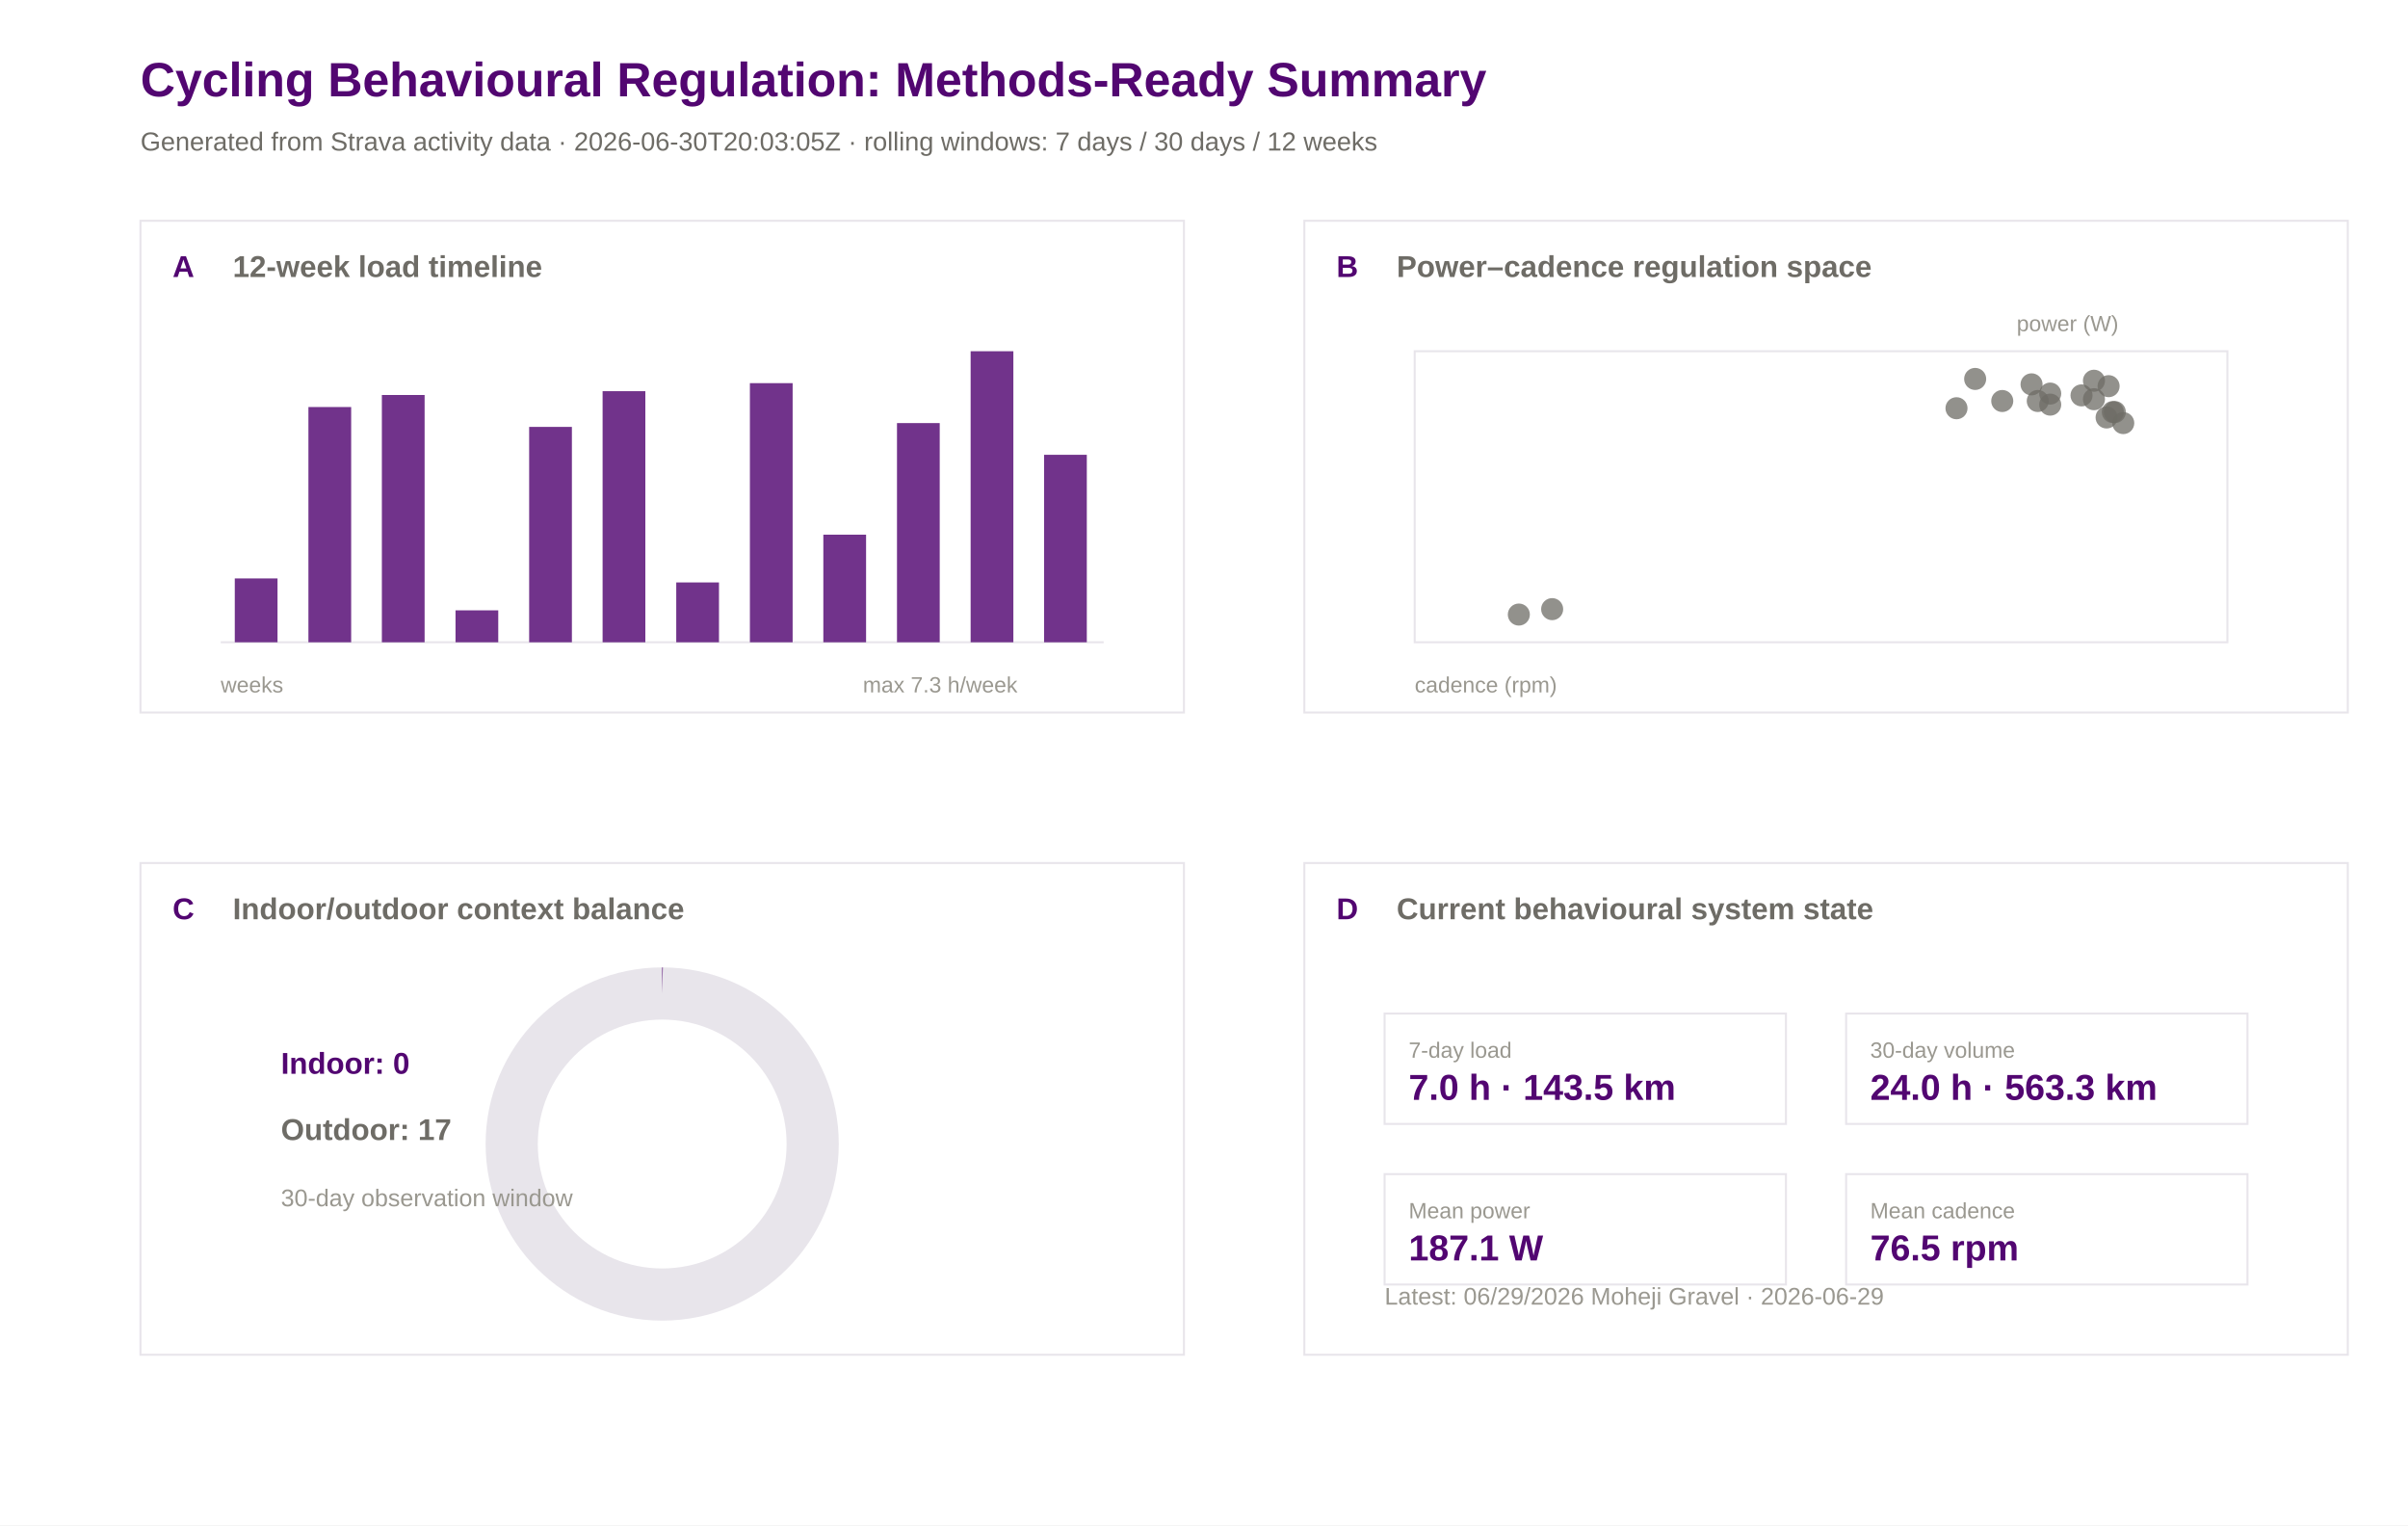
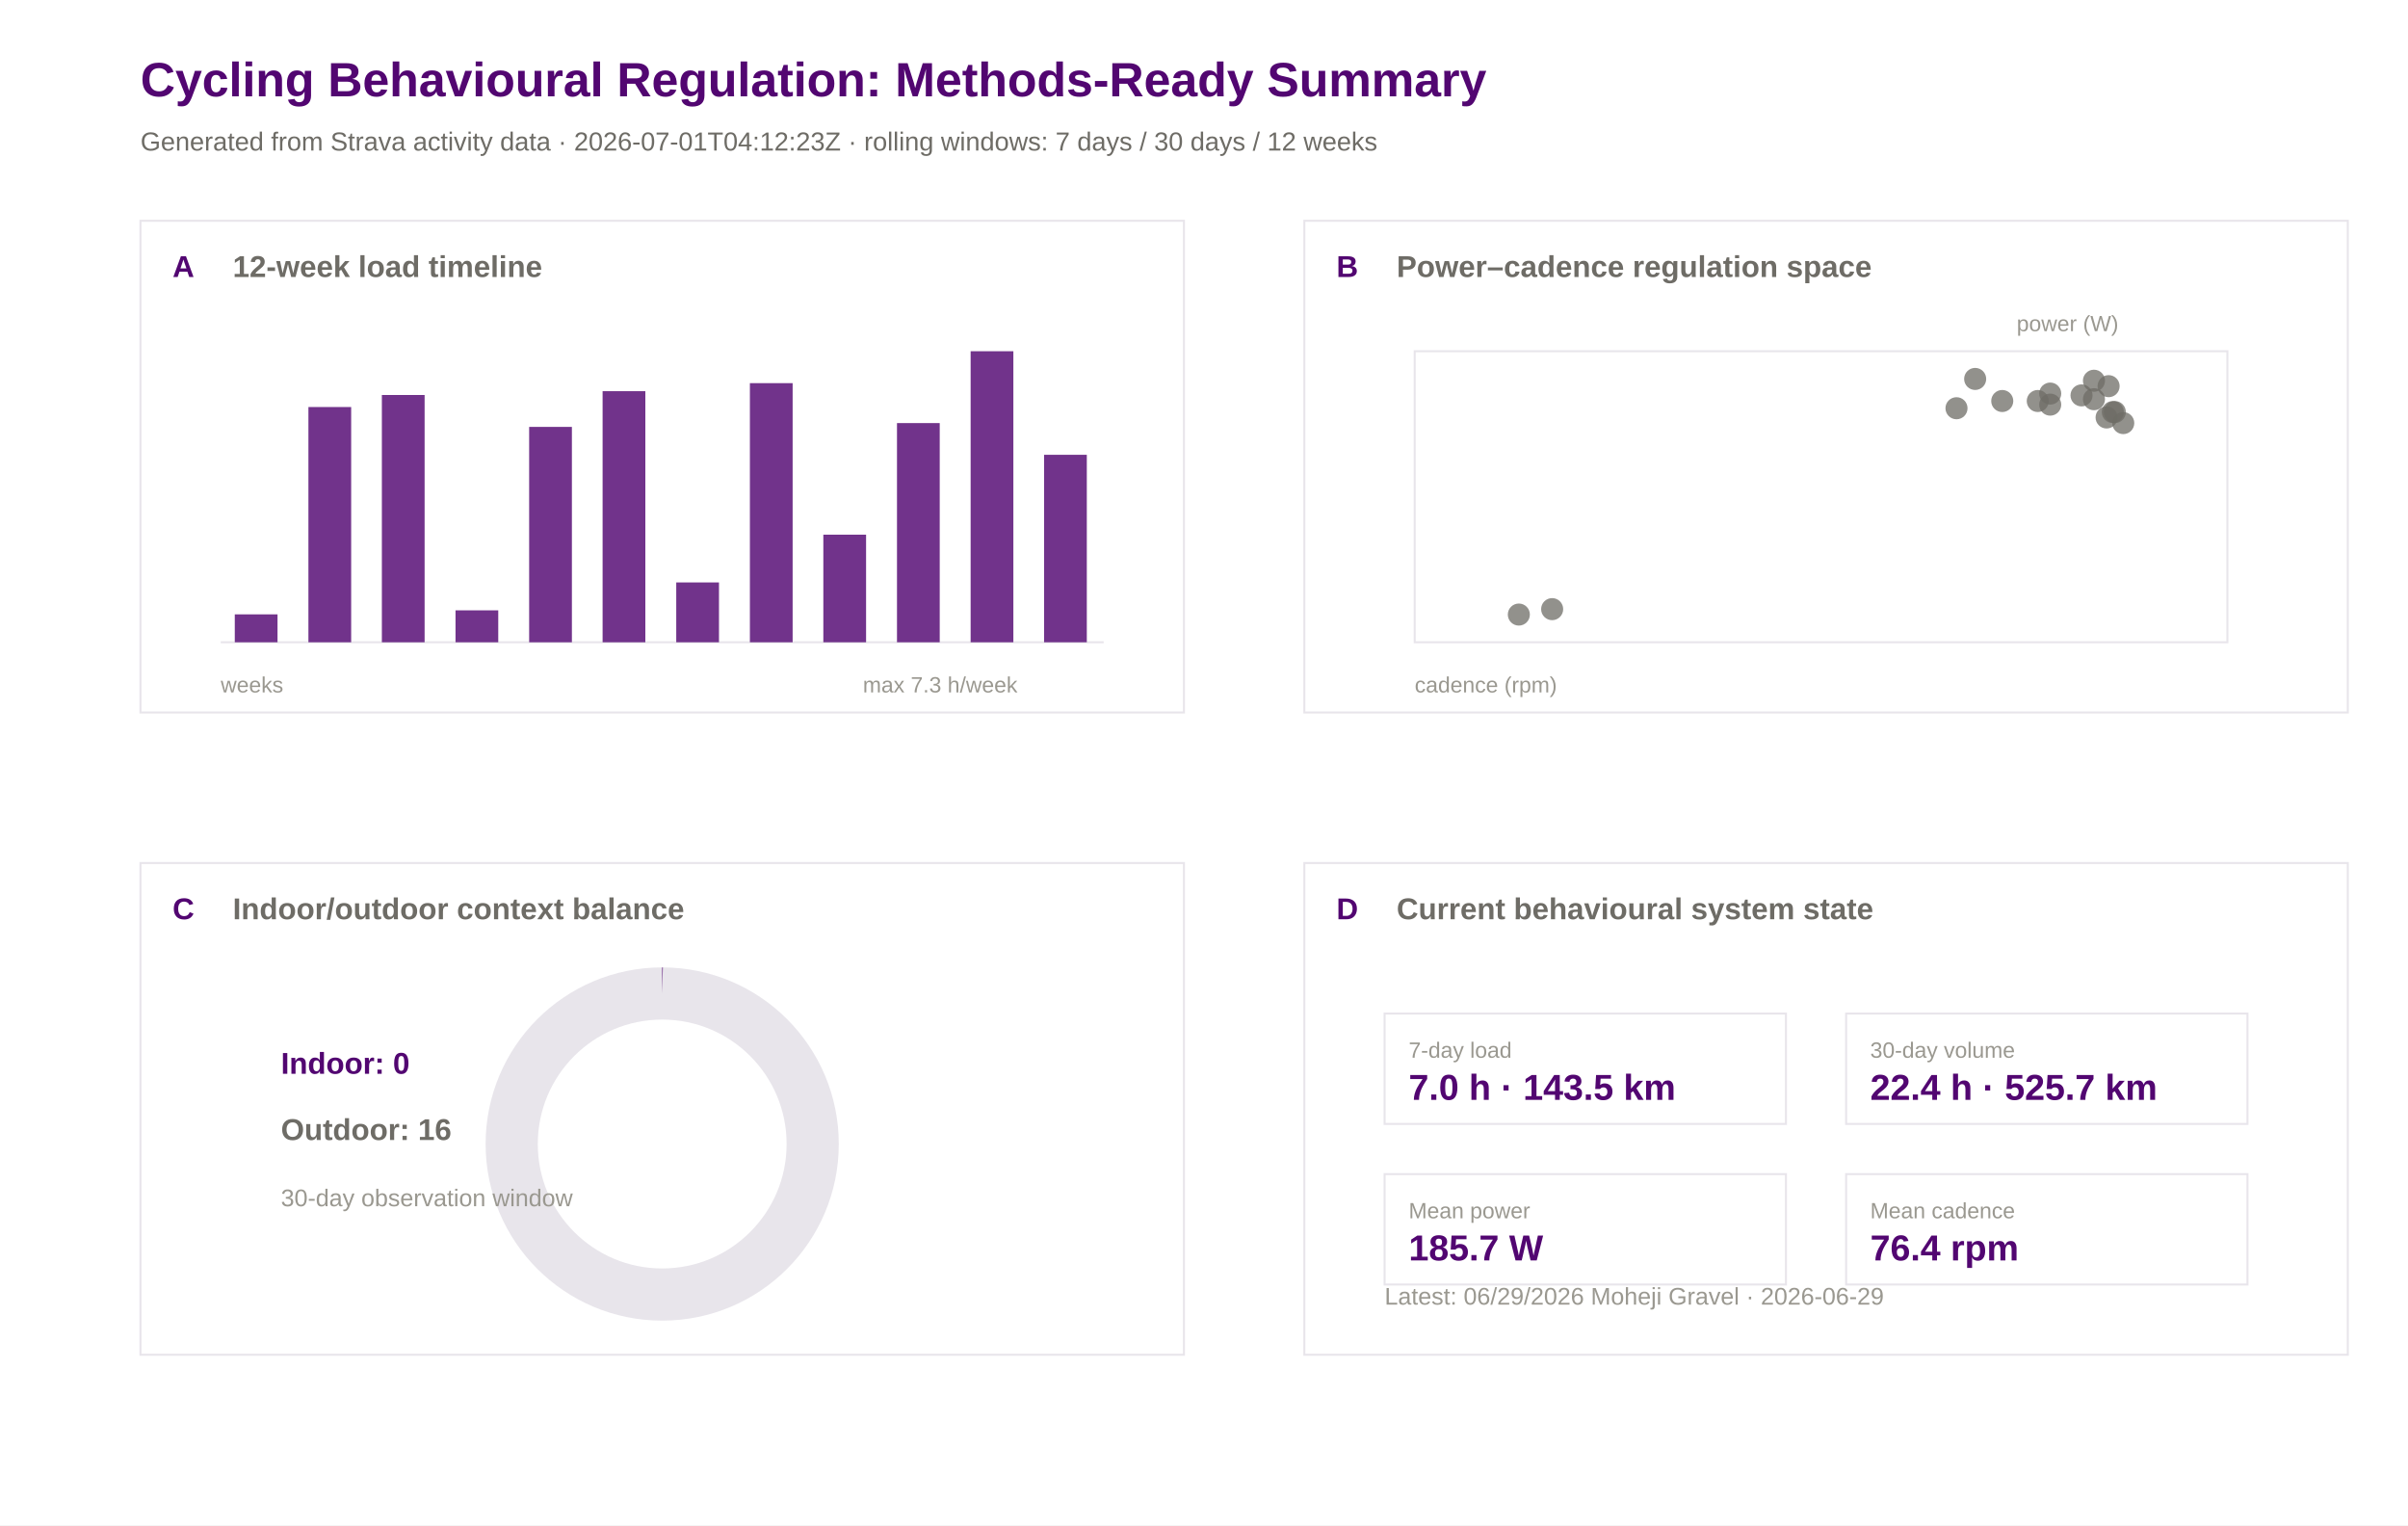
<svg xmlns="http://www.w3.org/2000/svg" width="1200" height="760" viewBox="0 0 1200 760">
  <rect width="100%" height="100%" fill="#ffffff" />
  <text x="70.0" y="48.0" font-family="Arial" font-size="24" font-weight="600" fill="#520671">Cycling Behavioural Regulation: Methods-Ready Summary</text>
-   <text x="70.0" y="75.0" font-family="Arial" font-size="13" font-weight="400" fill="#6e6c66">Generated from Strava activity data · 2026-06-30T20:03:05Z · rolling windows: 7 days / 30 days / 12 weeks</text>
+   <text x="70.0" y="75.0" font-family="Arial" font-size="13" font-weight="400" fill="#6e6c66">Generated from Strava activity data · 2026-07-01T04:12:23Z · rolling windows: 7 days / 30 days / 12 weeks</text>
  <rect x="70" y="110" width="520" height="245" fill="#ffffff" stroke="#e8e5eb" stroke-width="1" />
  <text x="86.0" y="138.0" font-family="Arial" font-size="15" font-weight="600" fill="#520671">A</text>
  <text x="116.0" y="138.0" font-family="Arial" font-size="15" font-weight="600" fill="#6e6c66">12-week load timeline</text>
  <rect x="650" y="110" width="520" height="245" fill="#ffffff" stroke="#e8e5eb" stroke-width="1" />
  <text x="666.0" y="138.0" font-family="Arial" font-size="15" font-weight="600" fill="#520671">B</text>
  <text x="696.0" y="138.0" font-family="Arial" font-size="15" font-weight="600" fill="#6e6c66">Power–cadence regulation space</text>
  <rect x="70" y="430" width="520" height="245" fill="#ffffff" stroke="#e8e5eb" stroke-width="1" />
  <text x="86.0" y="458.0" font-family="Arial" font-size="15" font-weight="600" fill="#520671">C</text>
  <text x="116.0" y="458.0" font-family="Arial" font-size="15" font-weight="600" fill="#6e6c66">Indoor/outdoor context balance</text>
  <rect x="650" y="430" width="520" height="245" fill="#ffffff" stroke="#e8e5eb" stroke-width="1" />
  <text x="666.0" y="458.0" font-family="Arial" font-size="15" font-weight="600" fill="#520671">D</text>
  <text x="696.0" y="458.0" font-family="Arial" font-size="15" font-weight="600" fill="#6e6c66">Current behavioural system state</text>
  <line x1="110" y1="320" x2="550" y2="320" stroke="#e8e5eb" />
-   <rect x="117.0" y="288.2" width="21.3" height="31.8" fill="#520671" opacity="0.82" />
+   <rect x="117.0" y="306.1" width="21.3" height="13.9" fill="#520671" opacity="0.82" />
  <rect x="153.7" y="202.8" width="21.3" height="117.2" fill="#520671" opacity="0.82" />
  <rect x="190.3" y="196.8" width="21.3" height="123.2" fill="#520671" opacity="0.82" />
  <rect x="227.0" y="304.1" width="21.3" height="15.9" fill="#520671" opacity="0.82" />
  <rect x="263.7" y="212.7" width="21.3" height="107.3" fill="#520671" opacity="0.82" />
  <rect x="300.3" y="194.9" width="21.3" height="125.1" fill="#520671" opacity="0.82" />
  <rect x="337.0" y="290.2" width="21.3" height="29.8" fill="#520671" opacity="0.82" />
  <rect x="373.7" y="190.9" width="21.3" height="129.1" fill="#520671" opacity="0.82" />
  <rect x="410.3" y="266.4" width="21.3" height="53.6" fill="#520671" opacity="0.82" />
  <rect x="447.0" y="210.8" width="21.3" height="109.2" fill="#520671" opacity="0.82" />
  <rect x="483.7" y="175.0" width="21.3" height="145.0" fill="#520671" opacity="0.82" />
  <rect x="520.3" y="226.6" width="21.3" height="93.4" fill="#520671" opacity="0.82" />
  <text x="110.0" y="345.0" font-family="Arial" font-size="11" font-weight="400" fill="#9a9890">weeks</text>
  <text x="430.0" y="345.0" font-family="Arial" font-size="11" font-weight="400" fill="#9a9890">max 7.3 h/week</text>
  <rect x="705" y="175" width="405" height="145" fill="#ffffff" stroke="#e8e5eb" />
-   <circle cx="1012.4" cy="191.5" r="5.5" fill="#6e6c66" opacity="0.75" />
  <circle cx="1049.8" cy="208.0" r="5.5" fill="#6e6c66" opacity="0.75" />
  <circle cx="1043.5" cy="189.7" r="5.5" fill="#6e6c66" opacity="0.75" />
  <circle cx="1037.3" cy="197.0" r="5.5" fill="#6e6c66" opacity="0.75" />
  <circle cx="1043.5" cy="198.9" r="5.5" fill="#6e6c66" opacity="0.75" />
  <circle cx="984.3" cy="188.8" r="5.5" fill="#6e6c66" opacity="0.75" />
  <circle cx="1021.7" cy="196.1" r="5.5" fill="#6e6c66" opacity="0.75" />
  <circle cx="1053.9" cy="205.3" r="5.5" fill="#6e6c66" opacity="0.75" />
  <circle cx="1050.8" cy="192.4" r="5.5" fill="#6e6c66" opacity="0.75" />
  <circle cx="1058.1" cy="210.8" r="5.5" fill="#6e6c66" opacity="0.75" />
  <circle cx="997.8" cy="199.8" r="5.5" fill="#6e6c66" opacity="0.75" />
  <circle cx="1021.7" cy="201.6" r="5.5" fill="#6e6c66" opacity="0.75" />
  <circle cx="975.0" cy="203.4" r="5.5" fill="#6e6c66" opacity="0.75" />
  <circle cx="1015.5" cy="199.8" r="5.5" fill="#6e6c66" opacity="0.75" />
  <circle cx="756.9" cy="306.2" r="5.5" fill="#6e6c66" opacity="0.75" />
  <circle cx="773.5" cy="303.5" r="5.5" fill="#6e6c66" opacity="0.75" />
  <circle cx="1052.9" cy="205.3" r="5.5" fill="#6e6c66" opacity="0.75" />
  <text x="705.0" y="345.0" font-family="Arial" font-size="11" font-weight="400" fill="#9a9890">cadence (rpm)</text>
  <text x="1005.0" y="165.0" font-family="Arial" font-size="11" font-weight="400" fill="#9a9890">power (W)</text>
  <circle cx="330" cy="570" r="75" fill="none" stroke="#e8e5eb" stroke-width="26" />
  <circle cx="330" cy="570" r="75" fill="none" stroke="#520671" stroke-width="26" stroke-dasharray="0.0 471.2" transform="rotate(-90 330 570)" />
  <text x="140.0" y="535.0" font-family="Arial" font-size="15" font-weight="600" fill="#520671">Indoor: 0</text>
-   <text x="140.0" y="568.0" font-family="Arial" font-size="15" font-weight="600" fill="#6e6c66">Outdoor: 17</text>
+   <text x="140.0" y="568.0" font-family="Arial" font-size="15" font-weight="600" fill="#6e6c66">Outdoor: 16</text>
  <text x="140.0" y="601.0" font-family="Arial" font-size="12" font-weight="400" fill="#9a9890">30-day observation window</text>
  <rect x="690" y="505" width="200" height="55" fill="#ffffff" stroke="#e8e5eb" />
  <text x="702.0" y="527.0" font-family="Arial" font-size="11" font-weight="500" fill="#9a9890">7-day load</text>
  <text x="702.0" y="548.0" font-family="Arial" font-size="18" font-weight="600" fill="#520671">7.0 h · 143.5 km</text>
  <rect x="920" y="505" width="200" height="55" fill="#ffffff" stroke="#e8e5eb" />
  <text x="932.0" y="527.0" font-family="Arial" font-size="11" font-weight="500" fill="#9a9890">30-day volume</text>
-   <text x="932.0" y="548.0" font-family="Arial" font-size="18" font-weight="600" fill="#520671">24.0 h · 563.3 km</text>
+   <text x="932.0" y="548.0" font-family="Arial" font-size="18" font-weight="600" fill="#520671">22.4 h · 525.7 km</text>
  <rect x="690" y="585" width="200" height="55" fill="#ffffff" stroke="#e8e5eb" />
  <text x="702.0" y="607.0" font-family="Arial" font-size="11" font-weight="500" fill="#9a9890">Mean power</text>
-   <text x="702.0" y="628.0" font-family="Arial" font-size="18" font-weight="600" fill="#520671">187.1 W</text>
+   <text x="702.0" y="628.0" font-family="Arial" font-size="18" font-weight="600" fill="#520671">185.7 W</text>
  <rect x="920" y="585" width="200" height="55" fill="#ffffff" stroke="#e8e5eb" />
  <text x="932.0" y="607.0" font-family="Arial" font-size="11" font-weight="500" fill="#9a9890">Mean cadence</text>
-   <text x="932.0" y="628.0" font-family="Arial" font-size="18" font-weight="600" fill="#520671">76.5 rpm</text>
+   <text x="932.0" y="628.0" font-family="Arial" font-size="18" font-weight="600" fill="#520671">76.4 rpm</text>
  <text x="690.0" y="650.0" font-family="Arial" font-size="12" font-weight="400" fill="#9a9890">Latest: 06/29/2026 Moheji Gravel · 2026-06-29</text>
</svg>
